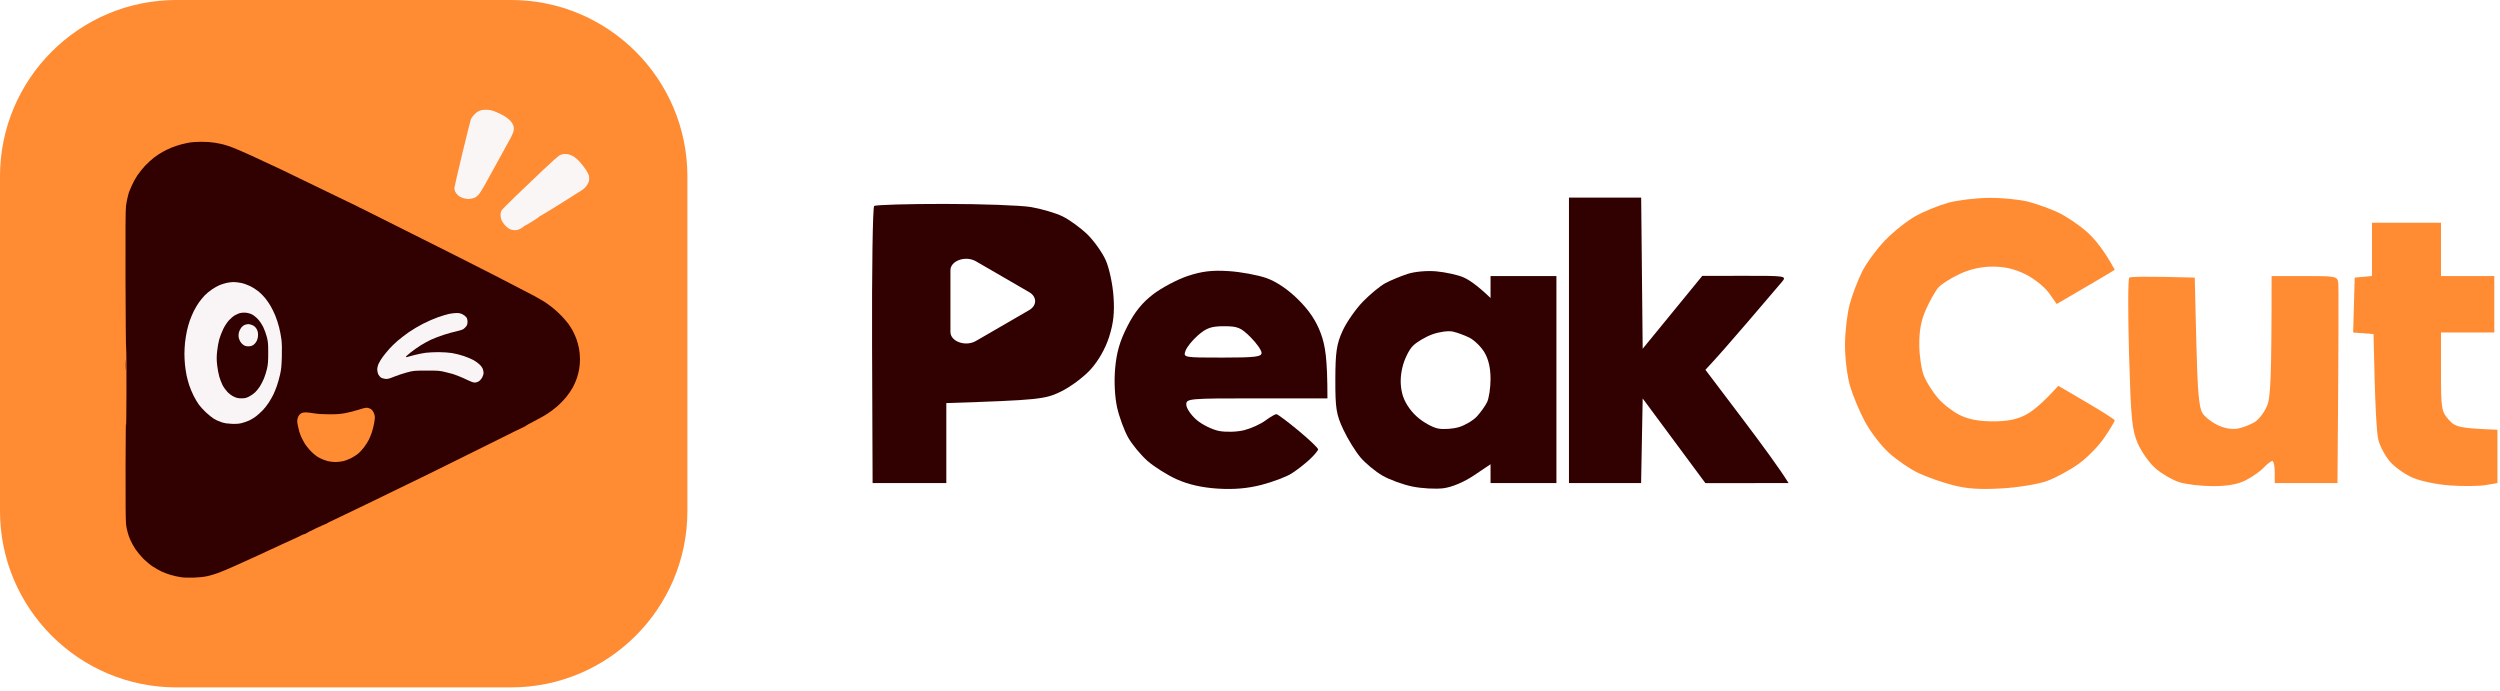
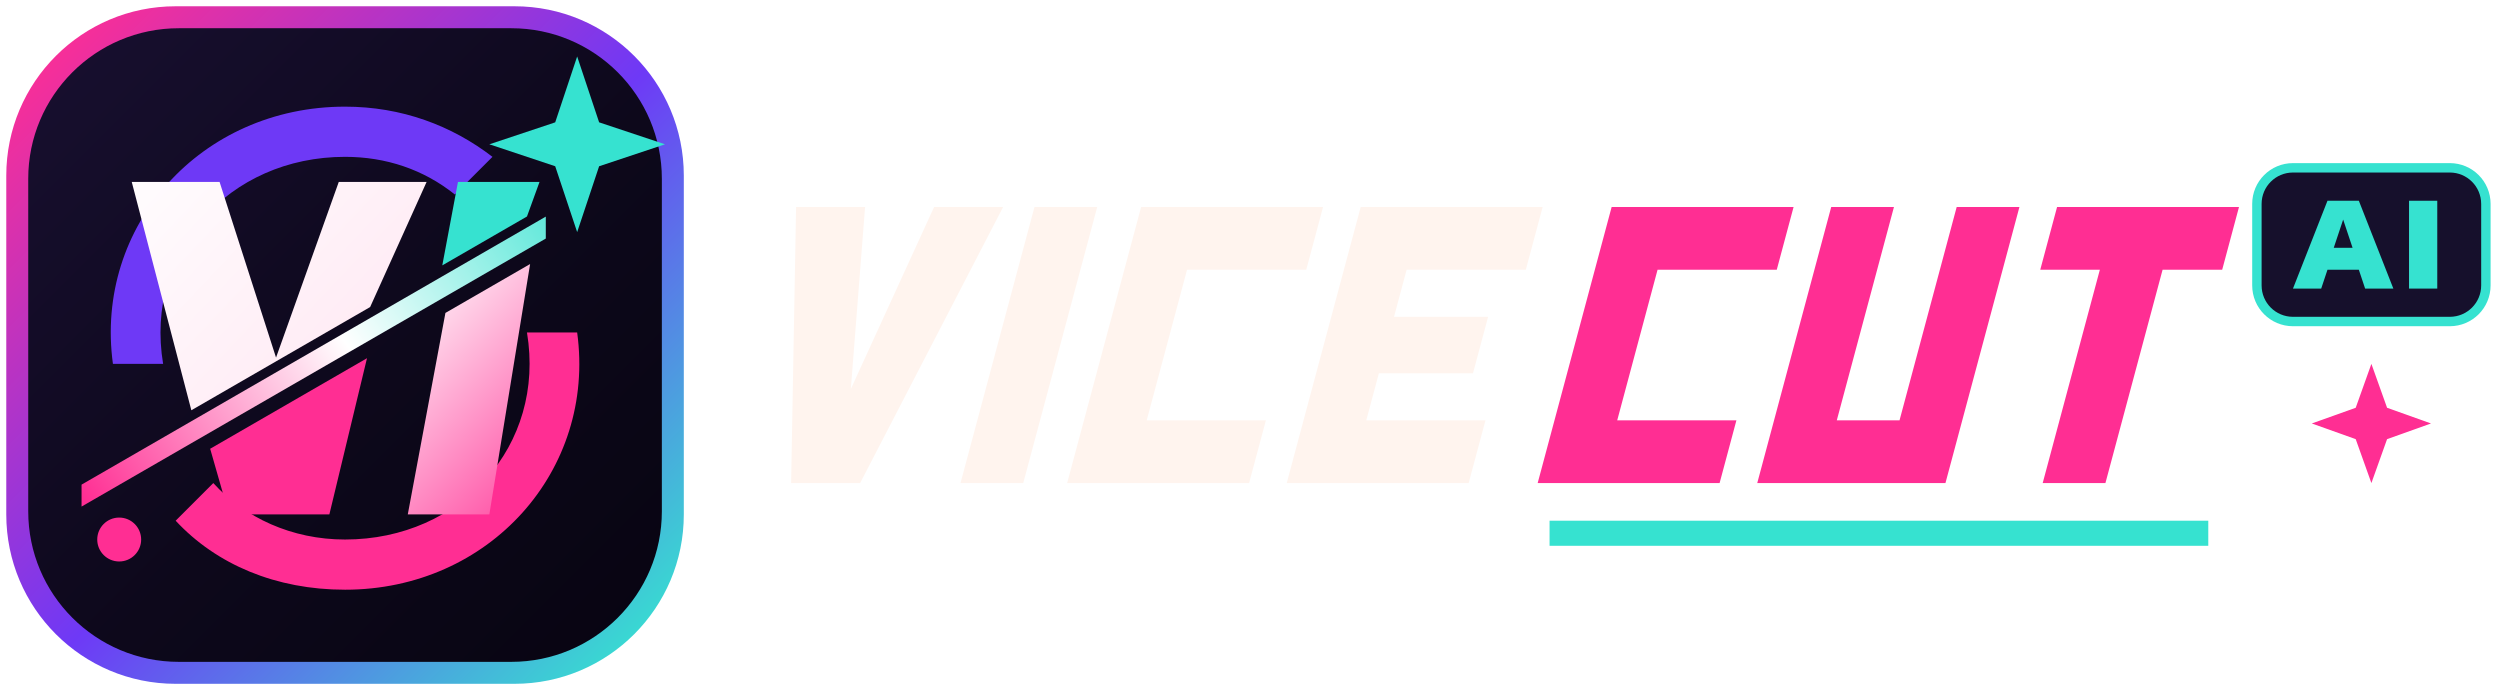
<svg xmlns="http://www.w3.org/2000/svg" width="797" height="220" viewBox="0 0 797 220" fill="none">
-   <path d="M378.686 87.97C383.186 86.48 386.436 86.09 391.686 86.43C395.536 86.67 400.936 87.67 403.686 88.63C406.886 89.76 410.536 92.211 413.806 95.44C417.346 98.93 419.596 102.28 421.056 106.25C422.526 110.22 423.186 114.32 423.186 127H400.686C378.857 127 378.186 127.06 378.186 129C378.186 130.1 379.646 132.27 381.436 133.83C383.226 135.38 386.486 136.99 388.686 137.4C390.906 137.82 394.466 137.7 396.686 137.13C398.886 136.57 401.926 135.18 403.436 134.05C404.945 132.921 406.525 132.021 406.936 132.04C407.347 132.061 410.507 134.421 413.966 137.29C417.416 140.16 420.226 142.84 420.216 143.25C420.196 143.66 418.946 145.15 417.436 146.55C415.926 147.95 413.336 149.95 411.686 150.99C410.035 152.03 405.755 153.64 402.186 154.57C397.716 155.72 393.345 156.099 388.186 155.77C383.206 155.449 378.836 154.46 375.186 152.82C372.156 151.47 367.946 148.81 365.806 146.93C363.676 145.04 360.916 141.7 359.666 139.5C358.426 137.3 356.847 133.03 356.157 130C355.397 126.66 355.136 121.75 355.506 117.5C355.936 112.39 356.996 108.75 359.396 104.04C361.726 99.46 364.146 96.46 367.686 93.769C370.436 91.68 375.386 89.07 378.686 87.97ZM390.226 104C386.206 104 384.636 104.54 381.976 106.84C380.166 108.41 378.346 110.66 377.936 111.84C377.196 113.98 377.317 114 389.686 114C400.125 114 402.186 113.75 402.186 112.5C402.186 111.68 400.616 109.43 398.686 107.5C395.626 104.44 394.566 104 390.226 104Z" fill-rule="evenodd" clip-rule="evenodd" fill="#310001" />
-   <path d="M448.686 87.34C450.996 86.58 454.906 86.23 457.936 86.51C460.826 86.78 464.646 87.62 466.436 88.37C468.226 89.12 470.926 90.92 475.186 95V88H496.186V154H475.186V148L469.936 151.53C466.736 153.68 462.926 155.29 460.186 155.65C457.716 155.97 453.216 155.72 450.186 155.09C447.156 154.45 442.886 152.889 440.686 151.6C438.486 150.32 435.377 147.749 433.777 145.89C432.177 144.02 429.697 140.03 428.277 137C425.997 132.16 425.686 130.24 425.706 121C425.726 112.24 426.106 109.67 428.006 105.5C429.256 102.75 432.177 98.55 434.487 96.17C436.796 93.79 440.036 91.13 441.686 90.25C443.336 89.38 446.486 88.07 448.686 87.34ZM463.186 105.71C461.816 105.39 458.885 105.78 456.686 106.57C454.486 107.36 451.676 109.02 450.436 110.25C449.196 111.49 447.706 114.53 447.117 117C446.377 120.07 446.356 122.77 447.036 125.5C447.656 127.98 449.397 130.74 451.617 132.75C453.576 134.54 456.646 136.27 458.436 136.61C460.226 136.95 463.266 136.739 465.186 136.14C467.116 135.55 469.646 134.04 470.816 132.78C471.976 131.53 473.446 129.49 474.066 128.25C474.676 127.01 475.186 123.64 475.186 120.75C475.179 117.25 474.512 114.417 473.186 112.25C472.086 110.46 469.946 108.39 468.436 107.64C466.926 106.89 464.566 106.02 463.186 105.71Z" fill-rule="evenodd" clip-rule="evenodd" fill="#310001" />
-   <path d="M523.686 111.18L542.686 87.95L556.186 87.93C569.055 87.91 569.616 87.99 568.206 89.71C567.386 90.69 562.476 96.45 557.286 102.5C552.107 108.55 546.916 114.49 543.686 117.89L555.266 133.2C561.636 141.61 567.596 149.74 570.186 154L543.686 154.03L523.686 127.03L523.186 154H500.186V63H523.206L523.686 111.18Z" fill="#310001" />
-   <path d="M301.106 65.01C312.975 65.01 325.385 65.46 328.686 66.01C331.986 66.57 336.486 67.89 338.686 68.95C340.886 70.02 344.457 72.6 346.617 74.69C348.776 76.79 351.437 80.53 352.527 83C353.617 85.47 354.727 90.65 354.987 94.5C355.347 99.67 354.976 103.05 353.576 107.43C352.386 111.16 350.196 115 347.686 117.78C345.486 120.21 341.216 123.39 338.186 124.85C333.166 127.269 331.345 127.54 301.686 128.5V154H278.186L278.016 110.17C277.926 86.067 278.226 66.041 278.686 65.67C279.148 65.3 289.238 65 301.106 65.01ZM311.121 83.299C307.84 81.398 303 83.103 303 86.161V105.839C303 108.896 307.84 110.602 311.121 108.701L328.106 98.862C330.631 97.399 330.631 94.601 328.106 93.138L311.121 83.299Z" fill-rule="evenodd" clip-rule="evenodd" fill="#310001" />
-   <path d="M634.186 63.08C638.306 63.05 643.936 63.61 646.686 64.33C649.436 65.05 653.706 66.59 656.186 67.76C658.666 68.93 662.706 71.65 665.186 73.81C667.666 75.97 670.696 79.6 674.186 86L671.936 87.37C670.695 88.131 666.534 90.581 655.686 96.91L653.186 93.39C651.806 91.46 648.436 88.77 645.686 87.43C642.196 85.71 639.026 84.98 635.186 85C631.536 85.01 628.006 85.811 624.686 87.37C621.936 88.66 618.927 90.571 617.996 91.611C617.066 92.651 615.296 95.75 614.066 98.5C612.446 102.09 611.837 105.33 611.867 110C611.897 113.57 612.587 118.07 613.407 120C614.217 121.93 616.187 125.02 617.786 126.89C619.376 128.75 622.486 131.18 624.686 132.28C627.436 133.66 630.716 134.3 635.186 134.33C639.826 134.35 642.826 133.77 645.686 132.31C647.886 131.18 651.146 128.62 656.186 123L665.157 128.25C670.086 131.14 674.146 133.72 674.176 134C674.206 134.28 672.756 136.7 670.956 139.39C669.156 142.08 665.436 145.9 662.686 147.87C659.936 149.84 655.436 152.28 652.686 153.3C649.836 154.35 643.605 155.38 638.186 155.7C631.146 156.11 627.066 155.84 622.436 154.63C618.996 153.73 614.066 151.99 611.476 150.75C608.886 149.51 604.726 146.66 602.226 144.401C599.726 142.151 596.267 137.65 594.536 134.401C592.797 131.161 590.657 126.03 589.777 123C588.887 119.97 588.176 114.13 588.186 110C588.196 105.88 588.876 100.03 589.686 97C590.496 93.97 592.307 89.25 593.697 86.5C595.077 83.75 598.406 79.25 601.086 76.5C603.756 73.75 608.136 70.29 610.816 68.81C613.496 67.33 618.166 65.44 621.186 64.62C624.206 63.8 630.056 63.11 634.186 63.08Z" fill="#FF8B33" />
-   <path d="M734.686 88C744.835 88 745.196 88.08 745.436 90.25C745.576 91.49 745.576 106.341 745.186 154H725.186V150.5C725.186 148.571 724.846 146.991 724.436 146.97C724.025 146.951 722.785 147.901 721.686 149.07C720.586 150.25 717.996 152.061 715.936 153.111C713.346 154.41 710.095 154.991 705.436 154.981C701.726 154.971 696.936 154.411 694.796 153.731C692.646 153.061 689.276 151.11 687.296 149.42C685.306 147.73 682.726 144.13 681.556 141.42C679.666 137.05 679.347 133.86 678.737 112.8C678.367 99.773 678.396 88.844 678.816 88.52C679.237 88.2 684.109 88.06 699.686 88.5L700.186 109C700.576 124.909 701.026 130.009 702.186 131.76C703.006 133 705.256 134.74 707.186 135.62C709.406 136.64 711.786 136.99 713.686 136.58C715.336 136.22 717.696 135.27 718.936 134.46C720.176 133.66 721.866 131.43 722.686 129.5C723.846 126.8 724.186 121.67 724.186 88H734.686Z" fill="#FF8B33" />
-   <path d="M778.186 88H795.186V106H778.186V118.5C778.186 130.3 778.326 131.15 780.606 133.75C782.726 136.16 783.837 136.53 796.186 137V154L792.436 154.64C790.376 154.99 785.305 155.05 781.186 154.77C777.026 154.49 771.686 153.39 769.186 152.31C766.706 151.23 763.446 148.92 761.936 147.17C760.426 145.43 758.756 142.31 758.226 140.25C757.696 138.19 757.136 129.75 756.686 106.5L750.186 106L750.686 88.5L756.186 88V71H778.186V88Z" fill="#FF8B33" />
-   <path d="M162.894 0H56.248C25.183 0 0 25.183 0 56.248V162.894C0 193.959 25.183 219.142 56.248 219.142H162.894C193.959 219.142 219.142 193.959 219.142 162.894V56.248C219.142 25.183 193.959 0 162.894 0Z" fill="#FF8B33" />
-   <path d="M57.863 46.005C58.838 45.756 60.136 45.478 60.751 45.391C61.365 45.301 62.917 45.219 64.197 45.208C65.514 45.195 67.294 45.31 68.295 45.473C69.269 45.629 70.567 45.888 71.182 46.047C71.797 46.205 73.095 46.632 74.069 46.995C75.043 47.356 77.726 48.514 80.03 49.565C82.336 50.614 86.568 52.585 89.437 53.943C92.305 55.302 99.011 58.546 104.339 61.153C109.666 63.759 114.109 65.906 114.211 65.924C114.313 65.945 114.44 66.016 114.49 66.083C114.541 66.152 114.707 66.236 114.856 66.269C115.005 66.305 115.215 66.4 115.321 66.481C115.427 66.562 122.556 70.135 131.162 74.419C139.768 78.705 151.713 84.725 157.706 87.802C163.698 90.876 169.484 93.876 170.559 94.465C171.633 95.055 172.977 95.832 173.539 96.192C174.102 96.552 175.234 97.37 176.054 98.009C176.873 98.648 178.175 99.831 178.947 100.64C179.716 101.447 180.694 102.57 181.117 103.133C181.539 103.696 182.184 104.702 182.549 105.369C182.914 106.036 183.467 107.271 183.778 108.117C184.09 108.963 184.47 110.389 184.624 111.285C184.779 112.181 184.905 113.67 184.905 114.592C184.905 115.515 184.781 116.94 184.628 117.76C184.475 118.58 184.134 119.879 183.872 120.648C183.611 121.416 183.043 122.703 182.612 123.508C182.18 124.313 181.241 125.694 180.524 126.574C179.807 127.455 178.55 128.759 177.73 129.473C176.911 130.187 175.486 131.264 174.564 131.865C173.641 132.467 171.714 133.557 170.279 134.284C168.845 135.013 167.629 135.687 167.578 135.784C167.528 135.881 167.422 135.952 167.345 135.944C167.269 135.935 162.448 138.309 156.635 141.219C150.821 144.13 141.915 148.542 136.843 151.024C131.771 153.506 122.802 157.862 116.912 160.706C111.02 163.551 105.758 166.078 105.216 166.322C104.674 166.566 104.234 166.808 104.238 166.858C104.242 166.909 104.141 166.961 104.013 166.972C103.884 166.983 102.398 167.647 100.706 168.444C99.015 169.242 97.59 169.974 97.54 170.069C97.489 170.166 97.363 170.233 97.26 170.218C97.158 170.203 96.655 170.384 96.142 170.621C95.63 170.855 95.168 171.09 95.118 171.142C95.068 171.194 94.941 171.25 94.839 171.267C94.736 171.284 92.557 172.279 89.996 173.479C87.434 174.677 83.871 176.33 82.079 177.15C80.285 177.968 77.143 179.395 75.094 180.319C73.045 181.243 70.573 182.287 69.599 182.639C68.624 182.991 67.075 183.453 66.153 183.664C65.089 183.908 63.522 184.083 61.868 184.143C60.264 184.202 58.651 184.15 57.677 184.008C56.805 183.882 55.382 183.571 54.511 183.317C53.639 183.062 52.298 182.563 51.53 182.205C50.761 181.849 49.462 181.111 48.643 180.567C47.823 180.023 46.493 178.916 45.689 178.109C44.884 177.302 43.749 175.927 43.166 175.057C42.583 174.187 41.827 172.802 41.488 171.983C41.149 171.163 40.849 170.324 40.823 170.119C40.797 169.914 40.691 169.536 40.588 169.281C40.484 169.024 40.307 168.101 40.195 167.231C40.058 166.162 40.004 160.206 40.033 148.877C40.056 139.654 40.119 133.574 40.175 135.368C40.229 137.161 40.292 132.445 40.315 124.887C40.335 117.33 40.29 111.145 40.214 111.145C40.138 111.145 40.048 101.272 40.015 89.205C39.974 73.655 40.017 66.802 40.166 65.68C40.281 64.808 40.507 63.593 40.665 62.978C40.823 62.364 40.974 61.777 40.998 61.674C41.023 61.572 41.108 61.32 41.186 61.115C41.267 60.91 41.637 60.029 42.012 59.159C42.384 58.287 43.163 56.861 43.74 55.991C44.318 55.119 45.448 53.703 46.251 52.844C47.054 51.985 48.339 50.807 49.109 50.228C49.876 49.648 51.092 48.847 51.809 48.445C52.527 48.042 53.784 47.431 54.604 47.088C55.423 46.743 56.889 46.257 57.863 46.005ZM40.119 117.76C40.084 118.477 40.056 117.85 40.056 116.363C40.056 114.876 40.084 114.291 40.119 115.058C40.154 115.828 40.154 117.043 40.119 117.76Z" fill-rule="evenodd" clip-rule="evenodd" fill="#310001" />
-   <path d="M152.397 35.536C152.704 35.376 153.207 35.18 153.515 35.098C153.822 35.016 154.66 34.979 155.377 35.012C156.372 35.059 157.058 35.234 158.265 35.752C159.134 36.125 160.297 36.702 160.846 37.034C161.396 37.366 162.174 37.973 162.579 38.383C162.985 38.793 163.445 39.464 163.603 39.874C163.793 40.364 163.855 40.906 163.784 41.458C163.722 41.918 163.367 42.883 162.99 43.6C162.614 44.318 160.867 47.504 159.108 50.681C157.348 53.858 155.292 57.588 154.539 58.973C153.76 60.402 152.842 61.812 152.41 62.241C151.898 62.752 151.365 63.066 150.767 63.219C150.281 63.344 149.61 63.445 149.277 63.447C148.943 63.448 148.232 63.322 147.694 63.167C147.155 63.012 146.408 62.614 146.034 62.28C145.659 61.947 145.24 61.403 145.103 61.069C144.965 60.735 144.853 60.232 144.855 59.951C144.855 59.67 145.989 54.743 147.373 49.004C148.757 43.265 149.99 38.318 150.113 38.01C150.236 37.703 150.674 37.086 151.087 36.639C151.501 36.192 152.09 35.694 152.397 35.536Z" fill="#FBF7F8" fill-opacity="0.99" />
-   <path d="M172.887 54.428C175.551 51.898 178.065 49.662 178.475 49.462C178.935 49.237 179.613 49.095 180.245 49.093C181.005 49.092 181.558 49.231 182.387 49.636C183.138 50.001 183.896 50.599 184.697 51.456C185.351 52.157 186.295 53.358 186.794 54.128C187.399 55.06 187.739 55.805 187.815 56.364C187.876 56.826 187.835 57.495 187.724 57.855C187.614 58.214 187.278 58.842 186.98 59.252C186.681 59.662 186.112 60.221 185.716 60.493C185.319 60.765 182.165 62.755 178.708 64.918C175.251 67.08 172.337 68.848 172.235 68.848C172.133 68.848 172.028 68.921 172.002 69.01C171.976 69.1 170.929 69.812 169.674 70.594C168.418 71.377 167.308 72.016 167.206 72.016C167.103 72.016 167.021 72.079 167.025 72.156C167.029 72.232 166.589 72.54 166.047 72.84C165.334 73.233 164.808 73.384 164.132 73.385C163.551 73.387 162.921 73.246 162.456 73.005C162.046 72.793 161.381 72.254 160.977 71.805C160.574 71.358 160.094 70.656 159.911 70.246C159.727 69.836 159.576 69.081 159.574 68.569C159.57 67.989 159.699 67.427 159.911 67.078C160.097 66.771 162.005 64.835 164.147 62.774C166.291 60.715 170.223 56.958 172.887 54.428Z" fill="#FBF7F8" fill-opacity="0.99" />
-   <path d="M110.206 131.678C111.385 131.454 113.229 130.981 114.304 130.625C115.379 130.269 116.512 129.974 116.819 129.971C117.126 129.969 117.67 130.112 118.03 130.291C118.458 130.505 118.825 130.904 119.099 131.456C119.328 131.918 119.518 132.589 119.52 132.946C119.524 133.304 119.399 134.269 119.246 135.089C119.093 135.909 118.769 137.167 118.525 137.884C118.283 138.602 117.853 139.651 117.57 140.213C117.288 140.778 116.607 141.846 116.053 142.589C115.502 143.333 114.61 144.285 114.071 144.708C113.533 145.129 112.527 145.759 111.836 146.105C111.145 146.452 110.055 146.86 109.415 147.013C108.774 147.164 107.664 147.288 106.946 147.29C106.229 147.29 105.099 147.156 104.432 146.992C103.765 146.826 102.634 146.388 101.917 146.019C101.055 145.572 100.14 144.872 99.212 143.944C98.443 143.172 97.473 141.956 97.055 141.238C96.64 140.521 96.124 139.515 95.908 139.002C95.694 138.49 95.472 137.862 95.414 137.605C95.358 137.349 95.185 136.636 95.032 136.021C94.878 135.406 94.749 134.588 94.749 134.204C94.747 133.82 94.893 133.196 95.072 132.818C95.25 132.44 95.649 131.979 95.956 131.793C96.286 131.596 96.878 131.458 97.4 131.456C97.886 131.456 99.103 131.596 100.101 131.765C101.284 131.968 102.988 132.076 104.991 132.078C107.371 132.08 108.548 131.989 110.206 131.678Z" fill="#FF8B33" />
-   <path d="M70.064 90.871C70.679 90.623 71.685 90.311 72.3 90.177C72.914 90.043 73.857 89.926 74.395 89.918C74.933 89.911 76.023 90.032 76.817 90.189C77.621 90.349 78.92 90.8 79.751 91.208C80.57 91.612 81.787 92.389 82.451 92.937C83.117 93.483 84.089 94.47 84.61 95.132C85.134 95.791 85.899 96.919 86.315 97.636C86.73 98.353 87.384 99.695 87.766 100.617C88.148 101.54 88.694 103.217 88.977 104.344C89.262 105.471 89.597 107.232 89.724 108.257C89.874 109.481 89.917 111.365 89.848 113.754C89.765 116.674 89.653 117.79 89.28 119.437C89.027 120.564 88.55 122.241 88.222 123.164C87.892 124.086 87.373 125.344 87.064 125.959C86.754 126.573 86.123 127.664 85.659 128.381C85.195 129.098 84.348 130.177 83.774 130.779C83.2 131.381 82.228 132.258 81.613 132.728C80.999 133.198 79.972 133.816 79.331 134.103C78.691 134.388 77.601 134.755 76.91 134.916C76.079 135.109 75.116 135.182 74.069 135.13C73.197 135.085 72.275 135.005 72.02 134.953C71.763 134.899 71.303 134.793 70.996 134.714C70.688 134.636 70.269 134.481 70.064 134.373C69.859 134.263 69.565 134.152 69.412 134.124C69.26 134.094 68.68 133.796 68.129 133.462C67.578 133.127 66.456 132.223 65.638 131.455C64.823 130.686 63.794 129.555 63.357 128.94C62.919 128.325 62.179 127.067 61.714 126.145C61.248 125.223 60.618 123.713 60.317 122.791C60.015 121.869 59.633 120.443 59.469 119.623C59.305 118.803 59.087 117.378 58.985 116.456C58.882 115.533 58.797 113.92 58.797 112.869C58.795 111.818 58.884 110.141 58.994 109.142C59.102 108.143 59.363 106.528 59.573 105.555C59.782 104.581 60.205 103.071 60.508 102.201C60.814 101.331 61.399 99.947 61.807 99.127C62.215 98.307 62.938 97.092 63.411 96.425C63.886 95.758 64.696 94.767 65.214 94.223C65.73 93.677 66.78 92.801 67.55 92.275C68.317 91.75 69.45 91.118 70.064 90.871Z" fill="#FBF7F8" fill-opacity="0.99" />
-   <path d="M139.73 101.093C140.96 100.672 142.51 100.209 143.177 100.068C143.843 99.926 144.89 99.801 145.505 99.792C146.321 99.781 146.846 99.889 147.45 100.196C147.904 100.427 148.45 100.854 148.66 101.143C148.923 101.503 149.044 101.955 149.044 102.574C149.044 103.2 148.925 103.64 148.655 104.005C148.441 104.294 148.021 104.7 147.723 104.909C147.425 105.117 146.427 105.438 145.505 105.624C144.583 105.811 142.739 106.321 141.407 106.761C140.075 107.201 138.272 107.89 137.402 108.296C136.532 108.701 135.064 109.502 134.142 110.076C133.22 110.651 131.775 111.671 130.929 112.345C130.083 113.018 129.392 113.651 129.392 113.754C129.392 113.856 129.539 113.89 129.718 113.828C129.897 113.767 130.966 113.48 132.093 113.191C133.22 112.9 134.856 112.574 135.726 112.463C136.595 112.353 138.441 112.263 139.824 112.263C141.206 112.265 143.134 112.394 144.108 112.552C145.082 112.709 146.759 113.133 147.833 113.493C148.908 113.853 150.333 114.453 151 114.827C151.667 115.2 152.567 115.867 153.002 116.307C153.457 116.767 153.872 117.406 153.979 117.807C154.081 118.19 154.167 118.714 154.167 118.971C154.169 119.226 153.98 119.813 153.749 120.274C153.518 120.734 153.034 121.302 152.676 121.537C152.283 121.794 151.747 121.96 151.326 121.958C150.886 121.954 150.056 121.666 149.091 121.181C148.245 120.758 147.01 120.208 146.343 119.962C145.676 119.718 145.008 119.463 144.853 119.4C144.698 119.335 144.531 119.271 144.48 119.258C144.43 119.243 143.424 118.986 142.245 118.686C140.191 118.162 139.935 118.14 136.005 118.146C131.989 118.151 131.862 118.162 129.672 118.749C128.442 119.079 126.598 119.692 125.574 120.113C123.981 120.767 123.577 120.862 122.78 120.777C122.267 120.723 121.64 120.518 121.383 120.324C121.127 120.128 120.77 119.681 120.591 119.331C120.412 118.979 120.265 118.293 120.265 117.807C120.265 117.276 120.442 116.53 120.705 115.943C120.947 115.405 121.546 114.421 122.038 113.754C122.53 113.087 123.456 111.956 124.095 111.238C124.734 110.521 125.943 109.347 126.779 108.63C127.617 107.912 129.199 106.696 130.294 105.928C131.389 105.158 133.457 103.929 134.889 103.194C136.324 102.46 138.501 101.514 139.73 101.093Z" fill="#FBF7F8" fill-opacity="0.99" />
-   <path d="M76.398 99.835C76.828 99.697 77.616 99.632 78.26 99.68C78.916 99.73 79.763 99.954 80.309 100.221C80.831 100.476 81.682 101.156 82.241 101.766C82.824 102.401 83.539 103.474 83.956 104.344C84.35 105.164 84.861 106.589 85.092 107.512C85.45 108.945 85.512 109.677 85.508 112.543C85.507 115.271 85.433 116.21 85.117 117.573C84.905 118.496 84.471 119.88 84.156 120.648C83.839 121.417 83.26 122.549 82.867 123.164C82.474 123.778 81.781 124.642 81.325 125.083C80.868 125.523 79.992 126.132 79.378 126.438C78.456 126.894 78.033 126.991 76.957 126.987C75.913 126.984 75.429 126.877 74.535 126.45C73.855 126.126 73.046 125.526 72.469 124.913C71.945 124.361 71.254 123.385 70.932 122.744C70.608 122.103 70.143 120.889 69.899 120.043C69.653 119.197 69.349 117.542 69.221 116.363C69.036 114.66 69.036 113.761 69.219 111.983C69.345 110.754 69.651 109.034 69.899 108.164C70.146 107.294 70.716 105.825 71.163 104.903C71.657 103.888 72.374 102.794 72.977 102.13C73.527 101.529 74.352 100.821 74.814 100.556C75.276 100.291 75.988 99.967 76.398 99.835ZM79.192 103.329C78.885 103.332 78.35 103.442 78.005 103.577C77.66 103.711 77.135 104.147 76.839 104.547C76.543 104.948 76.222 105.652 76.127 106.114C76.031 106.576 76.016 107.247 76.092 107.605C76.169 107.963 76.4 108.551 76.604 108.909C76.809 109.267 77.266 109.753 77.62 109.986C78.076 110.288 78.529 110.409 79.192 110.406C79.853 110.404 80.313 110.275 80.775 109.966C81.144 109.72 81.61 109.153 81.846 108.661C82.135 108.063 82.263 107.456 82.262 106.72C82.258 105.922 82.139 105.445 81.796 104.856C81.483 104.321 81.077 103.945 80.542 103.694C80.107 103.491 79.499 103.327 79.192 103.329Z" fill-rule="evenodd" clip-rule="evenodd" fill="#310001" />
+   <defs>
+     <linearGradient id="vcBg" x1="0" y1="0" x2="220" y2="220" gradientUnits="userSpaceOnUse">
+       <stop offset="0%" stop-color="#191032" />
+       <stop offset="55%" stop-color="#0D081B" />
+       <stop offset="100%" stop-color="#070410" />
+     </linearGradient>
+     <linearGradient id="vcEdge" x1="12" y1="12" x2="208" y2="208" gradientUnits="userSpaceOnUse">
+       <stop offset="0%" stop-color="#FF2E93" />
+       <stop offset="52%" stop-color="#6E39F6" />
+       <stop offset="100%" stop-color="#36E2D0" />
+     </linearGradient>
+     <linearGradient id="vcViGrad" x1="36" y1="44" x2="176" y2="176" gradientUnits="userSpaceOnUse">
+       <stop offset="0%" stop-color="#FFFFFF" />
+       <stop offset="55%" stop-color="#FFEAF4" />
+       <stop offset="100%" stop-color="#FF2E93" />
+     </linearGradient>
+     <linearGradient id="vcAiBeam" x1="26" y1="158" x2="184" y2="46" gradientUnits="userSpaceOnUse">
+       <stop offset="0%" stop-color="#FF2E93" />
+       <stop offset="50%" stop-color="#FFFFFF" />
+       <stop offset="100%" stop-color="#36E2D0" />
+     </linearGradient>
+   </defs>
+   <path d="M56 2H164A54 54 0 0 1 218 56V164A54 54 0 0 1 164 218H56A54 54 0 0 1 2 164V56A54 54 0 0 1 56 2Z" fill="url(#vcEdge)" />
+   <path d="M57 9H163A48 48 0 0 1 211 57V163A48 48 0 0 1 163 211H57A48 48 0 0 1 9 163V57A48 48 0 0 1 57 9Z" fill="url(#vcBg)" />
+   <path d="M36 116C30 72 64 34 110 34C128 34 144 40 157 50L145 62C135 54 123 50 110 50C73 50 46 80 52 116Z" fill="#6E39F6" />
+   <path d="M184 106C190 150 156 188 110 188C88 188 69 180 56 166L68 154C78 165 93 172 110 172C147 172 174 142 168 106Z" fill="#FF2E93" />
+   <path d="M42 58H70L88 114L108 58H136L118 97.884L61 130.793Z" fill="url(#vcViGrad)" />
+   <path d="M67 143.061L117 114.193L105 164H73Z" fill="#FF2E93" />
+   <path d="M146 58H172L168 69.016L141 84.605Z" fill="#36E2D0" />
+   <path d="M142 99.759L169 84.171L156 164H130Z" fill="url(#vcViGrad)" />
+   <path d="M26 154.5L174 69.052L174 76.052L26 161.5Z" fill="url(#vcAiBeam)" />
+   <path d="M184 18L191 39L212 46L191 53L184 74L177 53L156 46L177 39Z" fill="#36E2D0" />
+   <circle cx="38" cy="172" r="7" fill="#FF2E93" />
+   <path d="M253.79 66.0L275.79 66.0L271.249 124L297.79 66.0L319.79 66.0L274.21 154.0L252.21 154.0Z M329.79 66.0L349.79 66.0L326.21 154.0L306.21 154.0Z M363.79 66.0L421.79 66.0L416.431 86.0L378.431 86.0L365.569 134.0L403.569 134.0L398.21 154.0L340.21 154.0Z M433.79 66.0L491.79 66.0L486.431 86.0L448.431 86.0L444.412 101.0L474.412 101.0L469.588 119.0L439.588 119.0L435.569 134.0L473.569 134.0L468.21 154.0L410.21 154.0Z" fill="#FFF4EE" />
+   <path d="M513.79 66.0L571.79 66.0L566.431 86.0L528.431 86.0L515.569 134.0L553.569 134.0L548.21 154.0L490.21 154.0Z M583.79 66.0L603.79 66.0L585.569 134.0L605.569 134.0L623.79 66.0L643.79 66.0L620.21 154.0L560.21 154.0Z M655.79 66.0L713.79 66.0L708.431 86.0L689.431 86.0L671.21 154.0L651.21 154.0L669.431 86.0L650.431 86.0Z" fill="#FF2E93" />
+   <path d="M731 52H781A13 13 0 0 1 794 65V91A13 13 0 0 1 781 104H731A13 13 0 0 1 718 91V65A13 13 0 0 1 731 52Z" fill="#36E2D0" />
+   <path d="M731 55H781A10 10 0 0 1 791 65V91A10 10 0 0 1 781 101H731A10 10 0 0 1 721 91V65A10 10 0 0 1 731 55Z" fill="#16102C" />
+   <path fill-rule="evenodd" clip-rule="evenodd" d="M731 92L742 64H752L763 92H754L752 86H742L740 92H731ZM744 79H750L747 70L744 79Z" fill="#36E2D0" />
+   <path d="M768 64H777V92H768V64Z" fill="#36E2D0" />
+   <path d="M756 116L761 130L775 135L761 140L756 154L751 140L737 135L751 130Z" fill="#FF2E93" />
+   <path d="M494 166H704V174H494Z" fill="#36E2D0" />
</svg>
